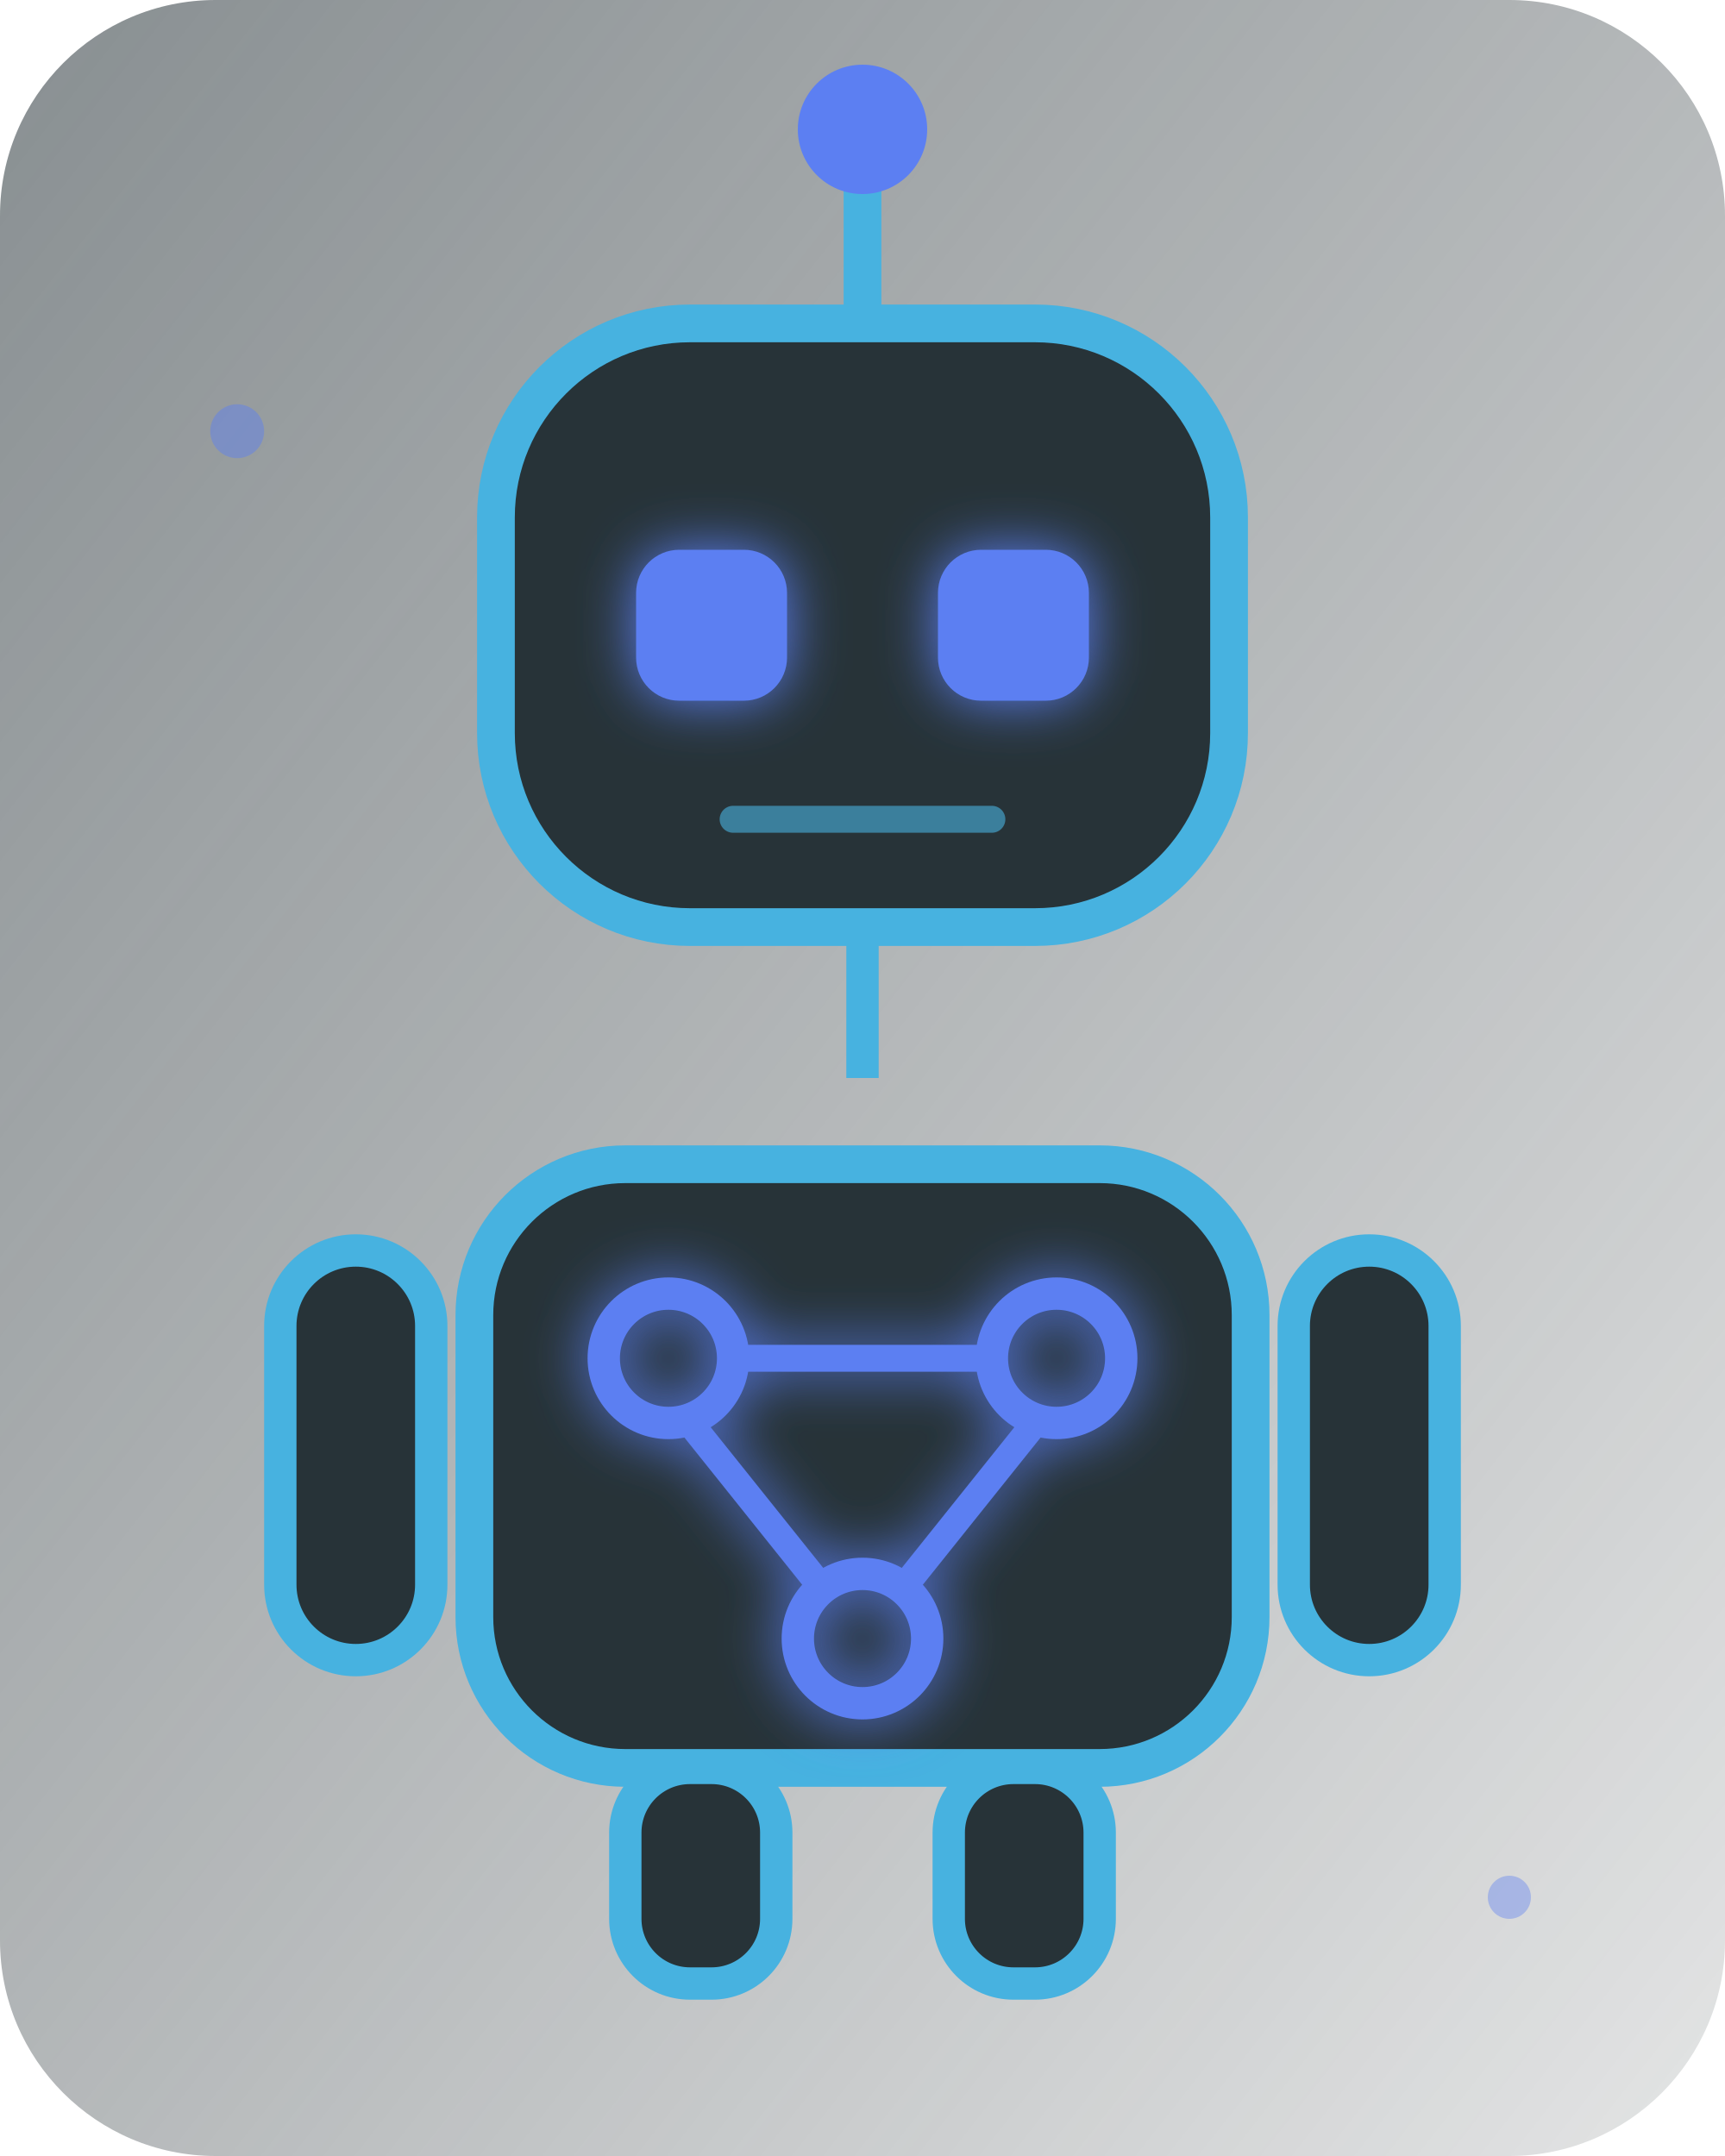
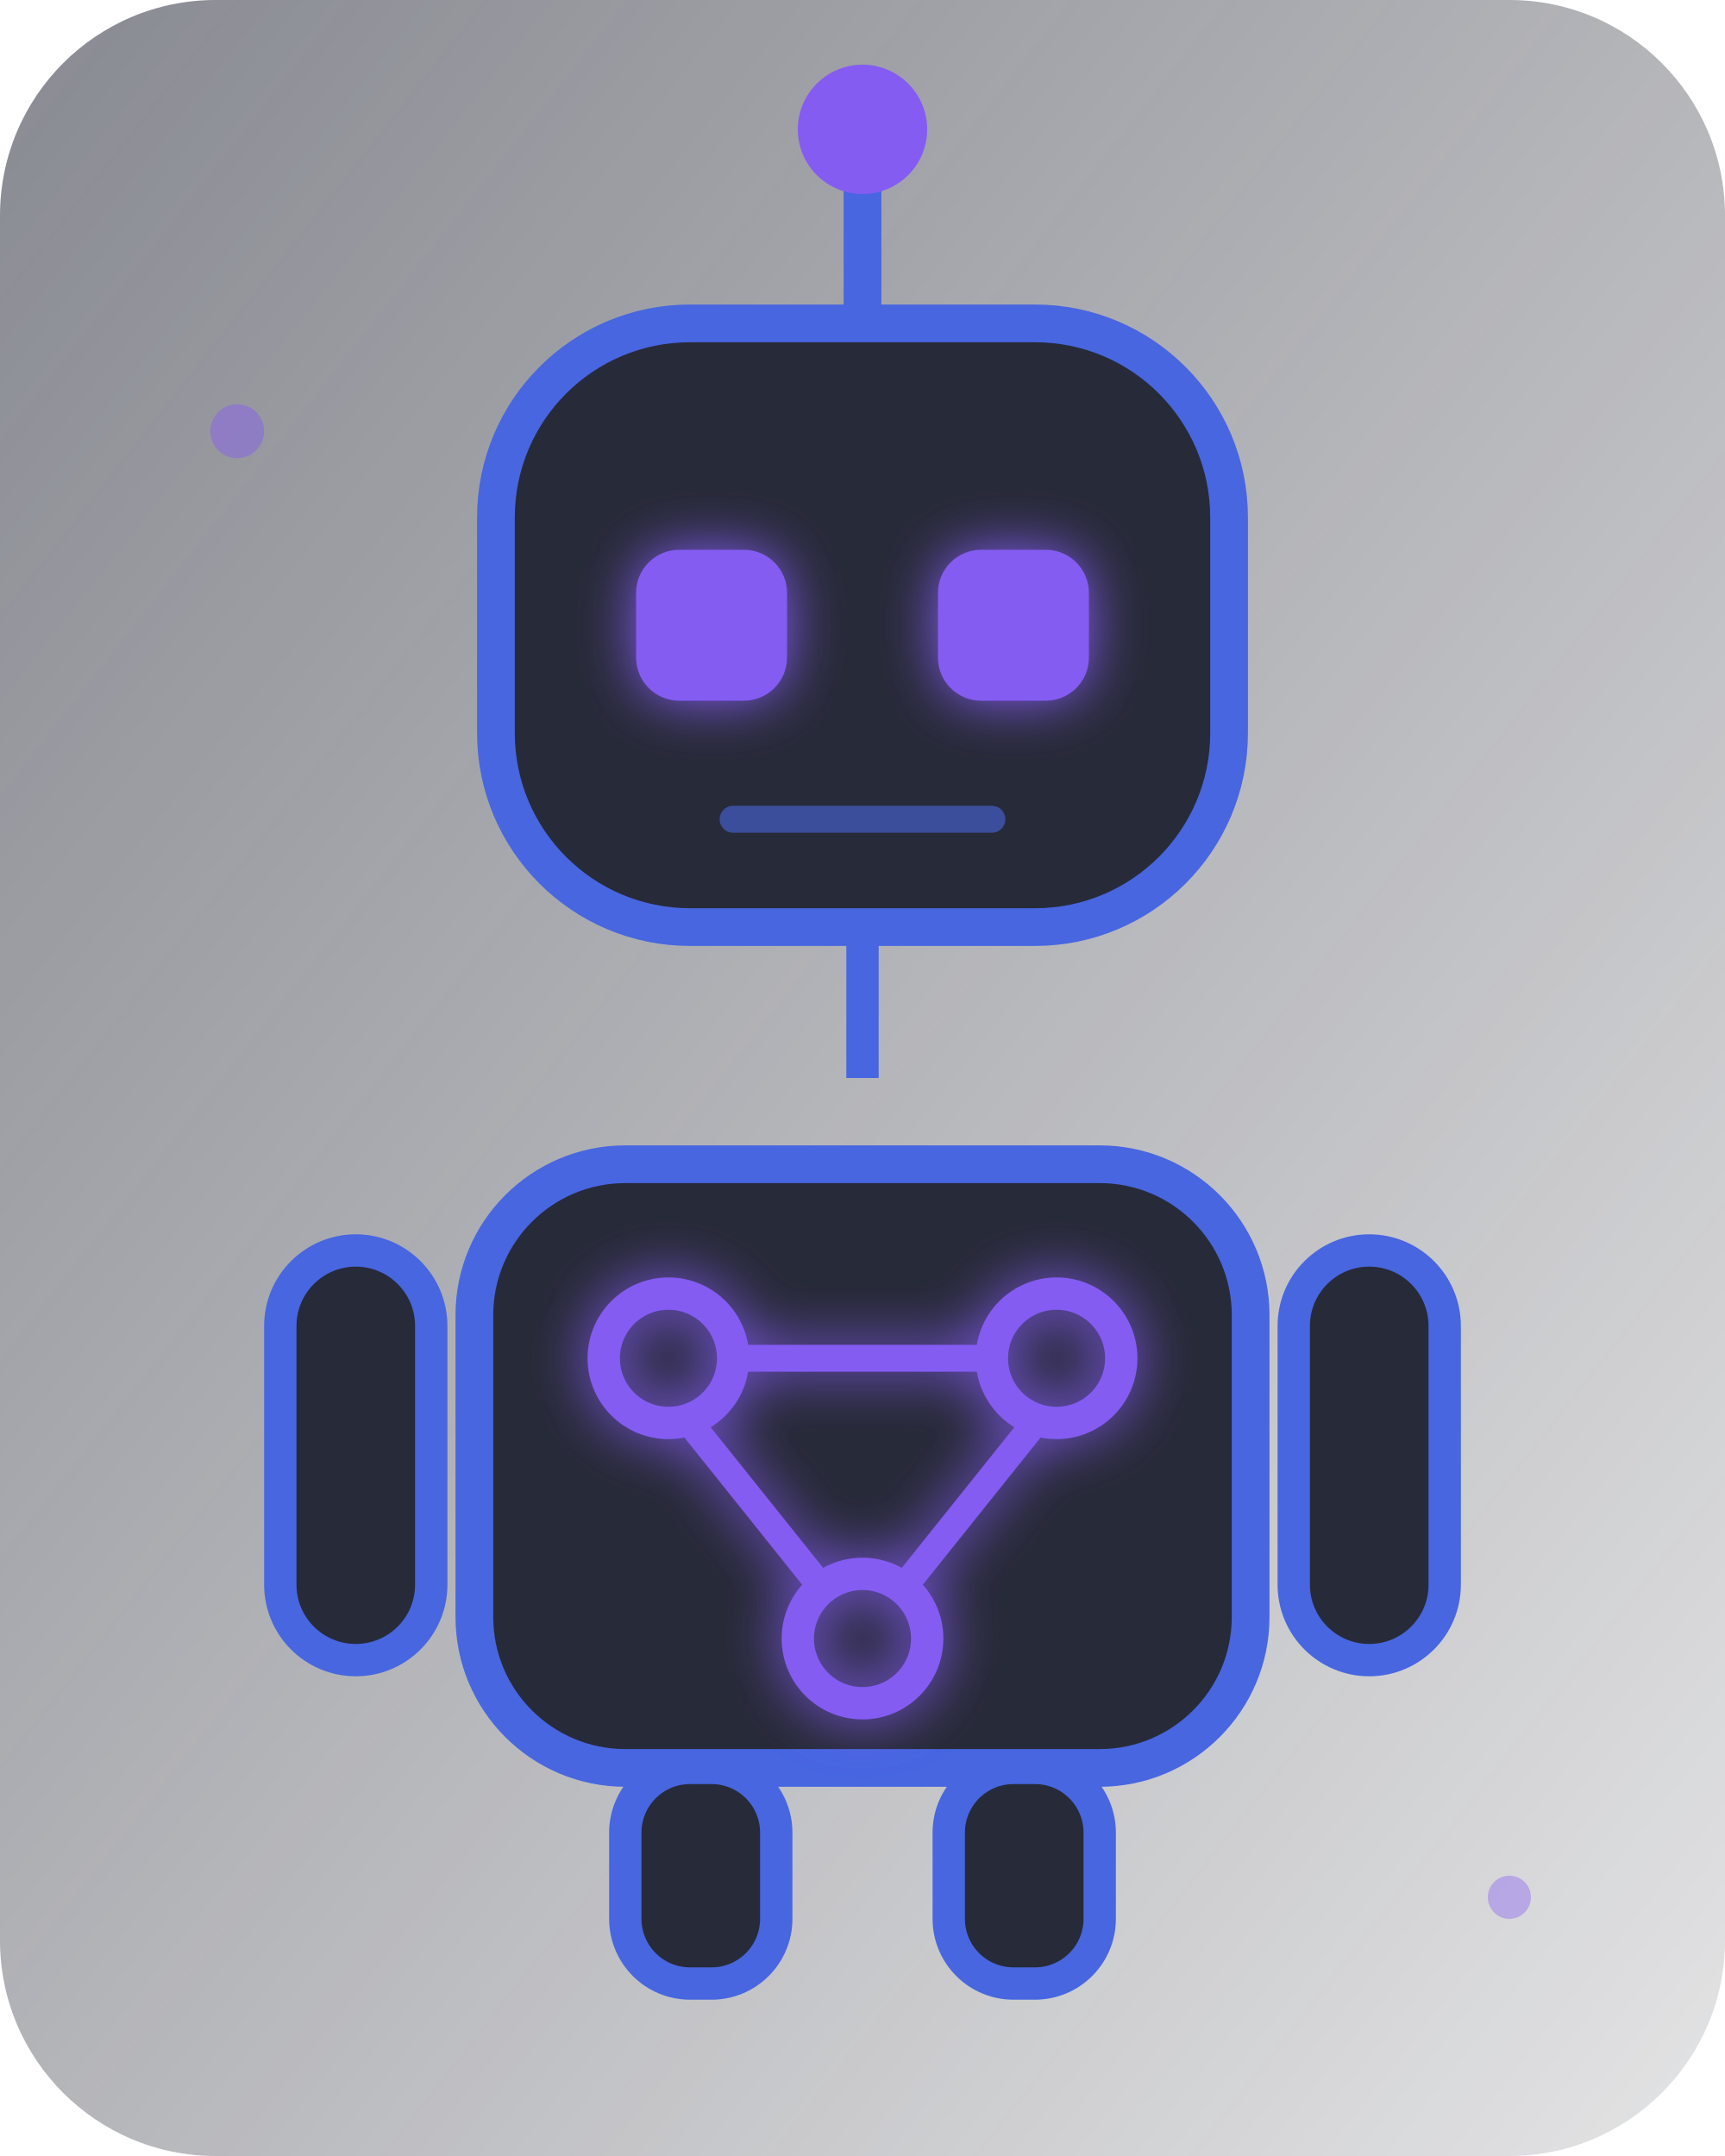
<svg xmlns="http://www.w3.org/2000/svg" viewBox="0 0 160 200" width="160" height="200" role="img" aria-label="Dotfiles Sync robot">
  <defs>
    <linearGradient id="bg" x1="0" y1="0" x2="1" y2="1">
-       <stop offset="0%" stop-color="#273338" stop-opacity="0.55" />
-       <stop offset="100%" stop-color="#192226" stop-opacity="0.12" />
+       <stop offset="0%" stop-color="#272a38" stop-opacity="0.55" />
+       <stop offset="100%" stop-color="#191b26" stop-opacity="0.12" />
    </linearGradient>
    <filter id="glow" x="-50%" y="-50%" width="200%" height="200%">
      <feGaussianBlur stdDeviation="2.6" result="b" />
      <feMerge>
        <feMergeNode in="b" />
        <feMergeNode in="SourceGraphic" />
      </feMerge>
    </filter>
  </defs>
  <rect width="160" height="200" rx="20" fill="url(#bg)" />
-   <path d="M80 30 V16" stroke="#47b2e0" stroke-width="3.5" stroke-linecap="round" />
-   <circle cx="80" cy="12" r="6" fill="#5c7ff2">
+   <path d="M80 30 V16" stroke="#4766e0" stroke-width="3.5" stroke-linecap="round" />
+   <circle cx="80" cy="12" r="6" fill="#845cf2">
    <animate attributeName="r" values="6;8;6" dur="2.2s" repeatCount="indefinite" />
  </circle>
-   <rect x="46" y="30" width="68" height="56" rx="18" fill="#273338" stroke="#47b2e0" stroke-width="3.5" />
+   <rect x="46" y="30" width="68" height="56" rx="18" fill="#272a38" stroke="#4766e0" stroke-width="3.5" />
  <g filter="url(#glow)">
-     <rect x="59" y="51" width="14" height="14" rx="4" fill="#5c7ff2" />
-     <rect x="87" y="51" width="14" height="14" rx="4" fill="#5c7ff2">
+     <rect x="59" y="51" width="14" height="14" rx="4" fill="#845cf2" />
+     <rect x="87" y="51" width="14" height="14" rx="4" fill="#845cf2">
      <animate attributeName="opacity" values="1;0.35;1" dur="2.4s" repeatCount="indefinite" />
    </rect>
  </g>
-   <path d="M68 76 h24" stroke="#47b2e0" stroke-width="2.5" stroke-linecap="round" opacity="0.6" />
-   <path d="M80 86 v14" stroke="#47b2e0" stroke-width="3" />
-   <rect x="44" y="108" width="72" height="56" rx="14" fill="#273338" stroke="#47b2e0" stroke-width="3.5" />
+   <path d="M68 76 h24" stroke="#4766e0" stroke-width="2.5" stroke-linecap="round" opacity="0.6" />
+   <path d="M80 86 v14" stroke="#4766e0" stroke-width="3" />
+   <rect x="44" y="108" width="72" height="56" rx="14" fill="#272a38" stroke="#4766e0" stroke-width="3.5" />
  <g filter="url(#glow)">
-     <circle cx="62" cy="126" r="6" fill="none" stroke="#5c7ff2" stroke-width="3" />
-     <circle cx="98" cy="126" r="6" fill="none" stroke="#5c7ff2" stroke-width="3" />
-     <circle cx="80" cy="152" r="6" fill="none" stroke="#5c7ff2" stroke-width="3" />
-     <path d="M68 126 h24 M64 132 l12 15 M96 132 l-12 15" stroke="#5c7ff2" stroke-width="2.5" />
+     <circle cx="62" cy="126" r="6" fill="none" stroke="#845cf2" stroke-width="3" />
+     <circle cx="98" cy="126" r="6" fill="none" stroke="#845cf2" stroke-width="3" />
+     <circle cx="80" cy="152" r="6" fill="none" stroke="#845cf2" stroke-width="3" />
+     <path d="M68 126 h24 M64 132 l12 15 M96 132 l-12 15" stroke="#845cf2" stroke-width="2.5" />
  </g>
-   <rect x="26" y="116" width="14" height="38" rx="7" fill="#273338" stroke="#47b2e0" stroke-width="3" />
-   <rect x="120" y="116" width="14" height="38" rx="7" fill="#273338" stroke="#47b2e0" stroke-width="3" />
-   <rect x="58" y="164" width="14" height="20" rx="6" fill="#273338" stroke="#47b2e0" stroke-width="3" />
-   <rect x="88" y="164" width="14" height="20" rx="6" fill="#273338" stroke="#47b2e0" stroke-width="3" />
-   <circle cx="22" cy="40" r="2.5" fill="#5c7ff2" opacity="0.45">
+   <rect x="26" y="116" width="14" height="38" rx="7" fill="#272a38" stroke="#4766e0" stroke-width="3" />
+   <rect x="120" y="116" width="14" height="38" rx="7" fill="#272a38" stroke="#4766e0" stroke-width="3" />
+   <rect x="58" y="164" width="14" height="20" rx="6" fill="#272a38" stroke="#4766e0" stroke-width="3" />
+   <rect x="88" y="164" width="14" height="20" rx="6" fill="#272a38" stroke="#4766e0" stroke-width="3" />
+   <circle cx="22" cy="40" r="2.5" fill="#845cf2" opacity="0.45">
    <animate attributeName="opacity" values="0.45;0.1;0.45" dur="3.6s" repeatCount="indefinite" />
  </circle>
-   <circle cx="140" cy="176" r="2" fill="#5c7ff2" opacity="0.4" />
+   <circle cx="140" cy="176" r="2" fill="#845cf2" opacity="0.4" />
</svg>
